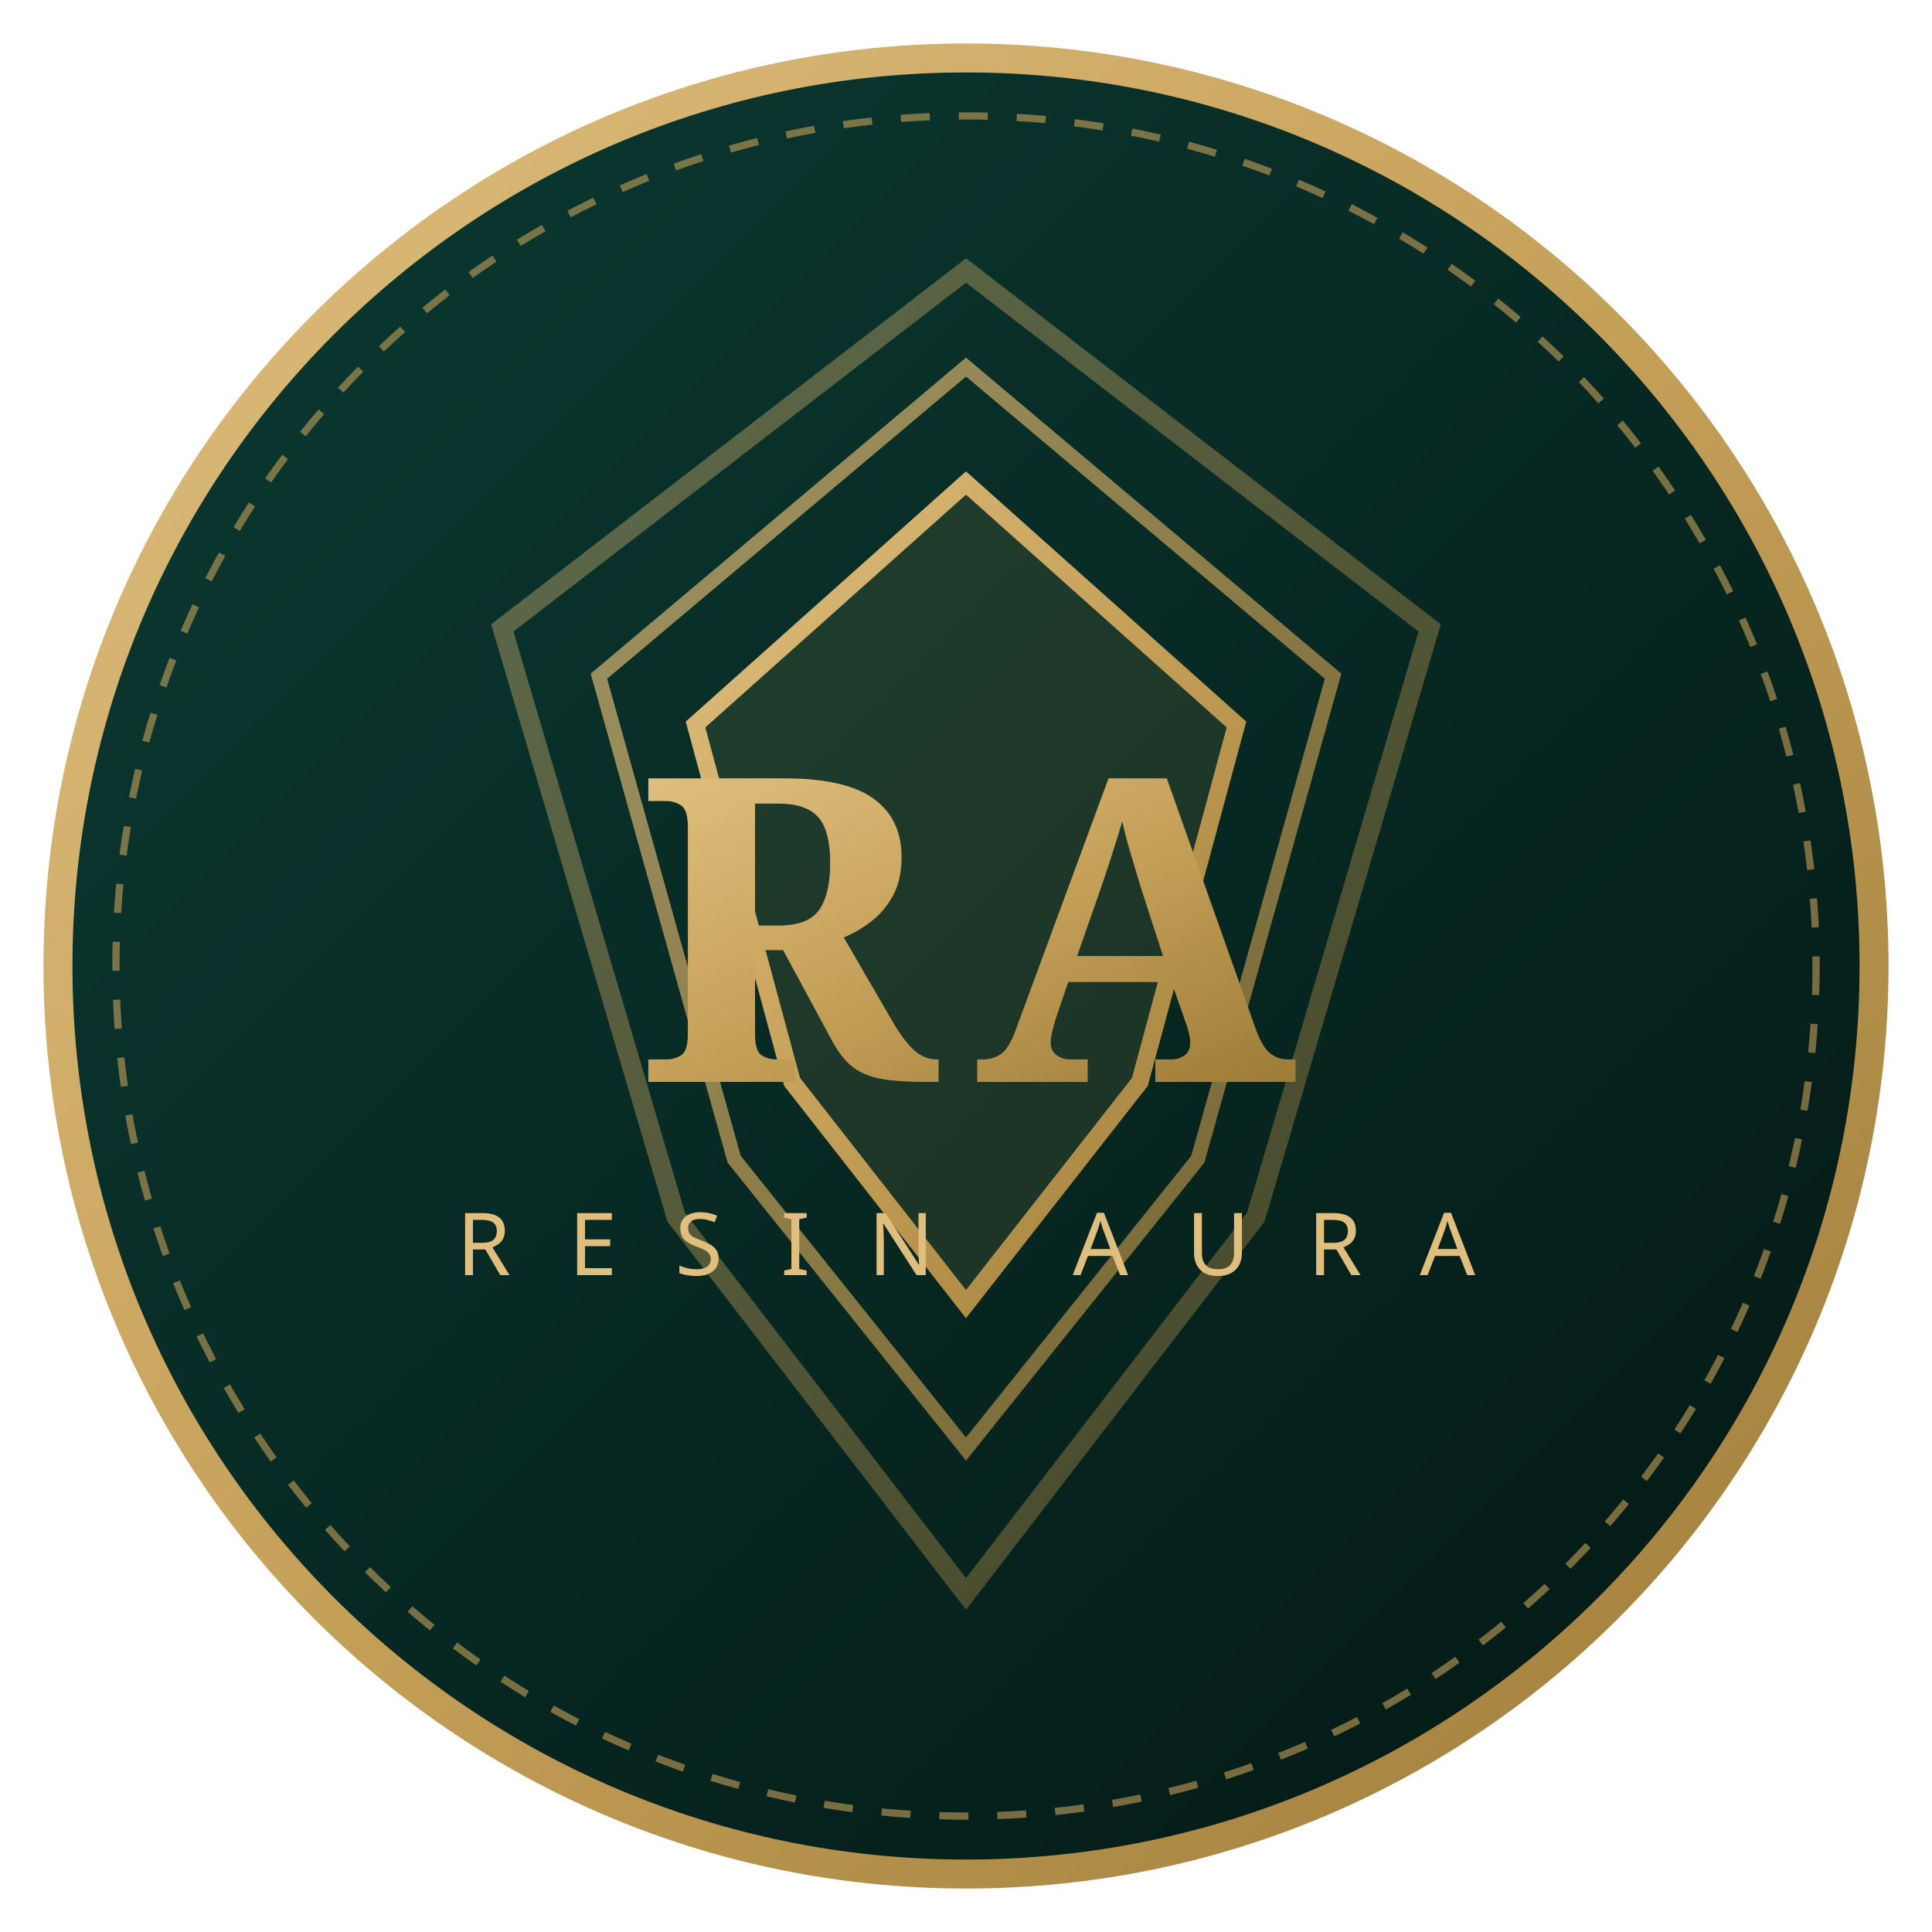
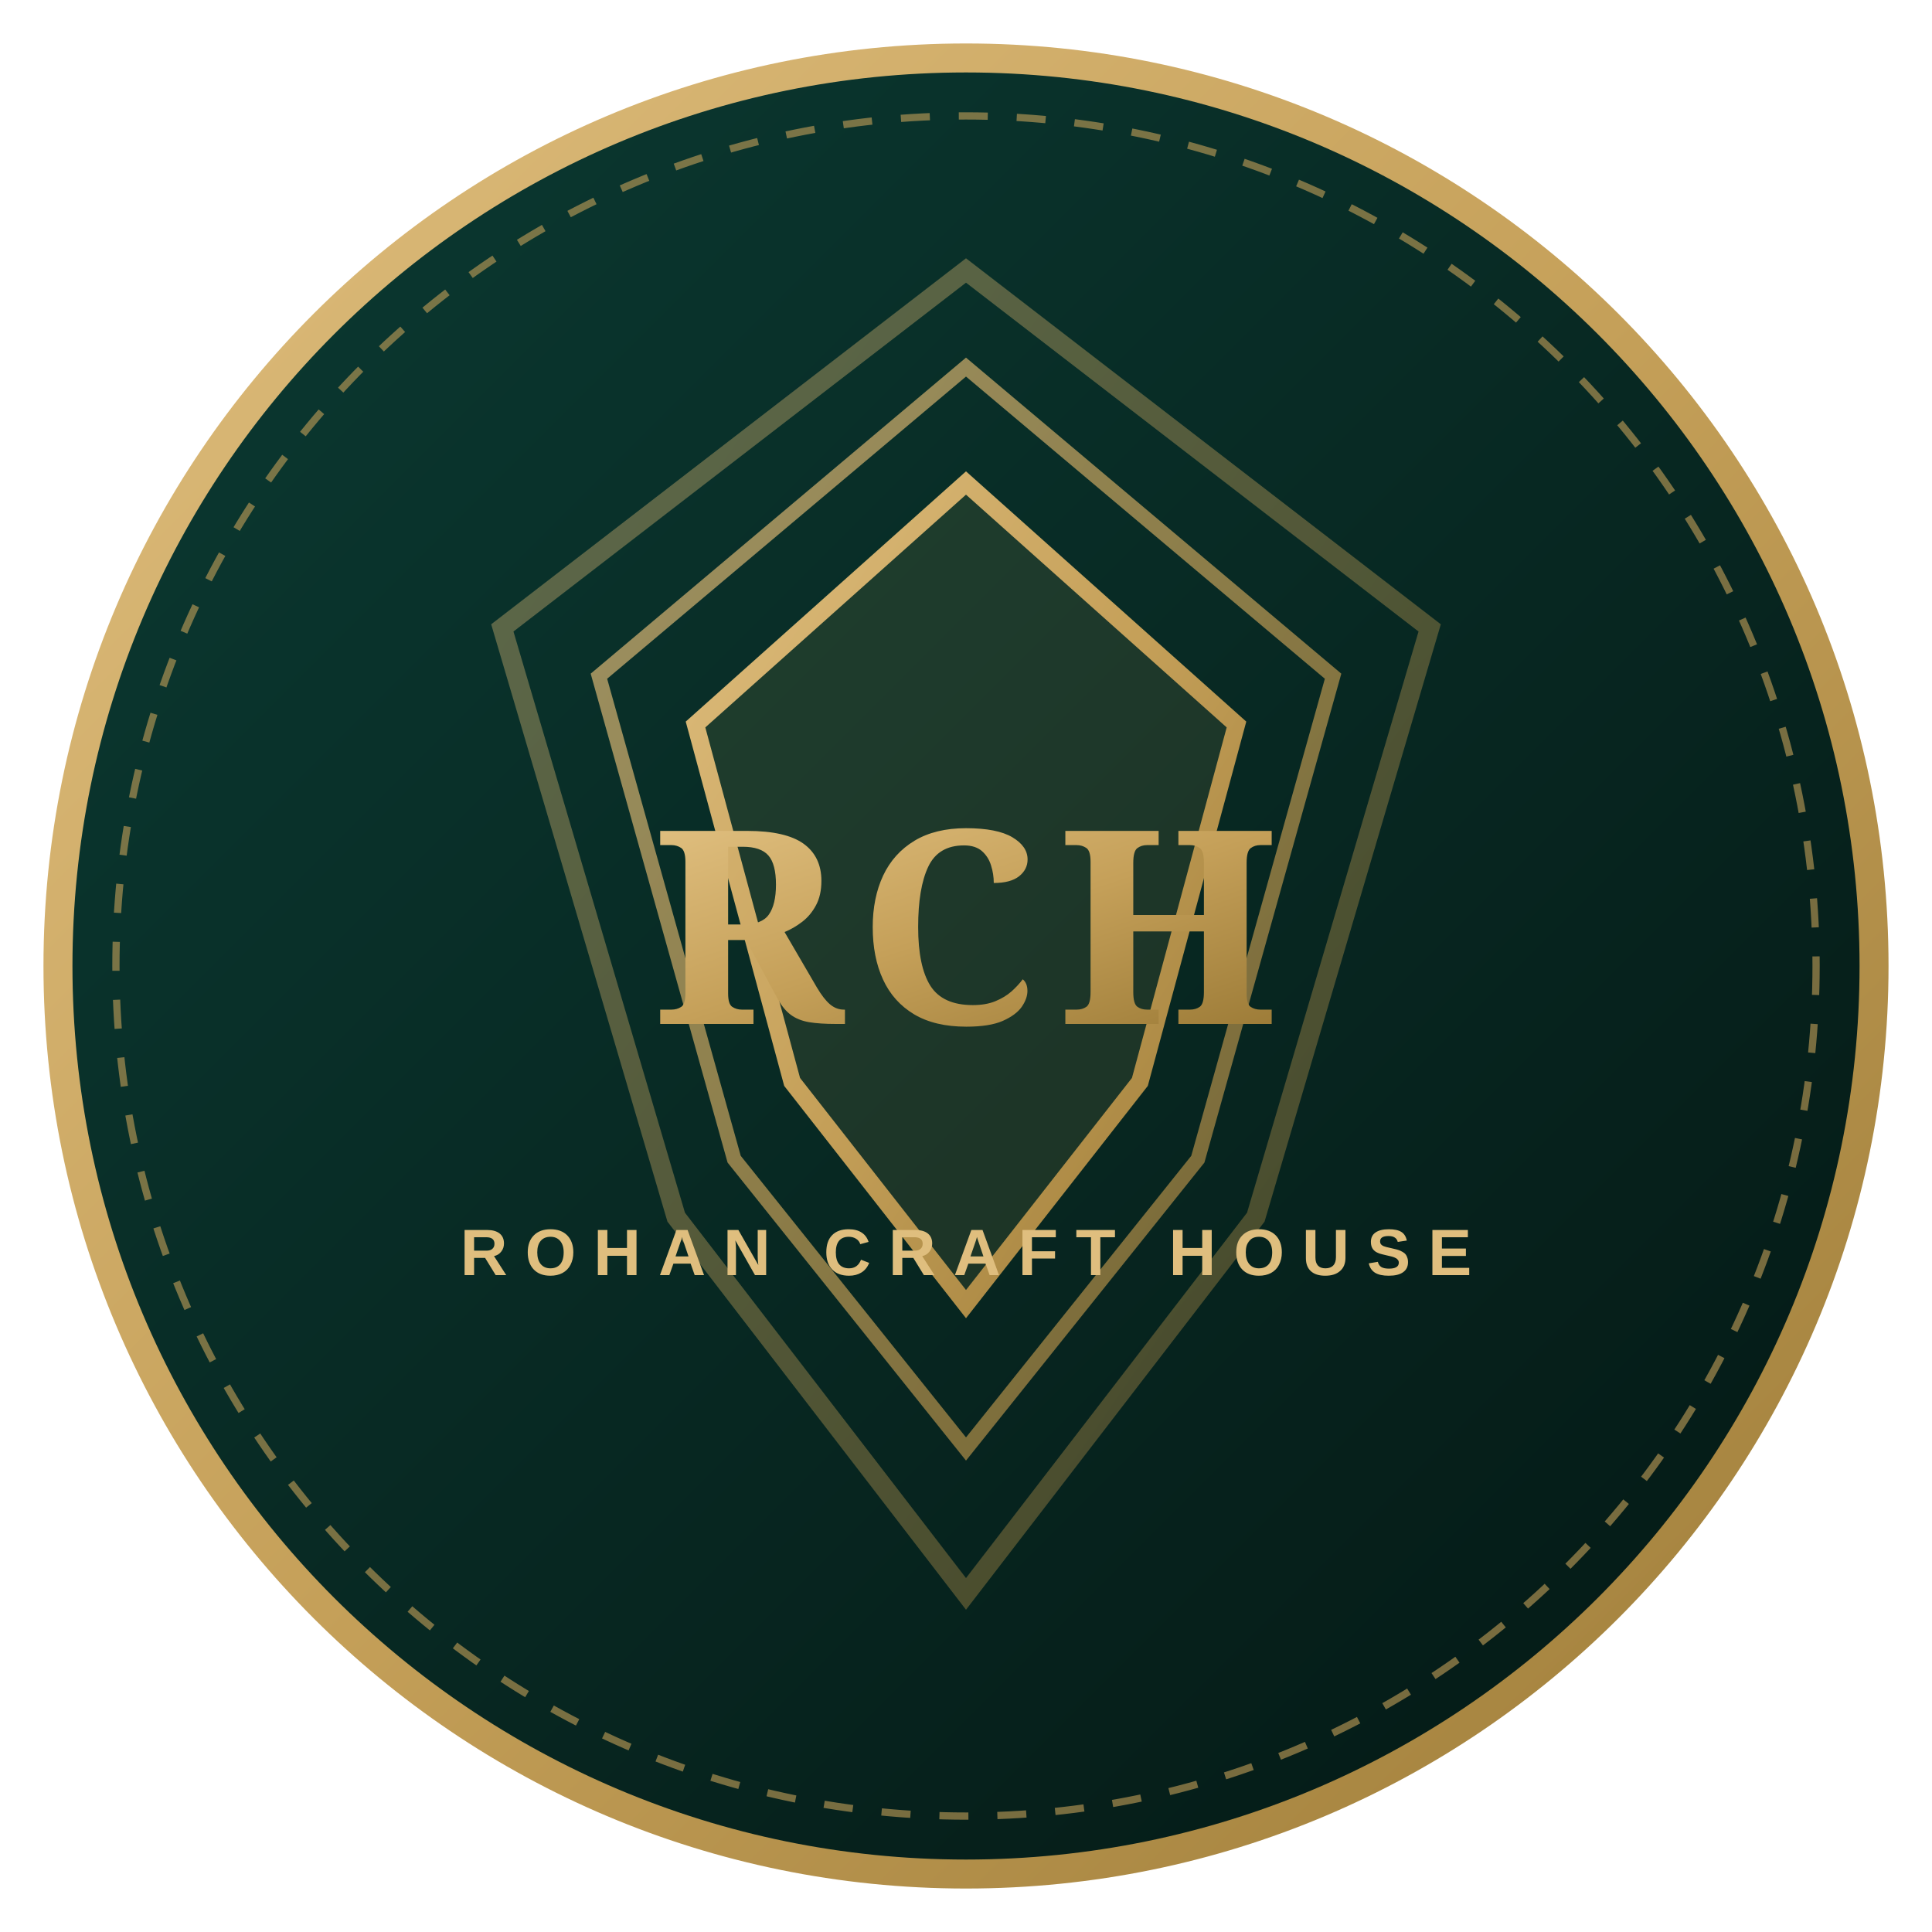
<svg xmlns="http://www.w3.org/2000/svg" viewBox="0 0 200 200" width="200" height="200">
  <defs>
    <linearGradient id="goldGrad" x1="0%" y1="0%" x2="100%" y2="100%">
      <stop offset="0%" stop-color="#dfbe7e" />
      <stop offset="50%" stop-color="#c5a059" />
      <stop offset="100%" stop-color="#9d7c38" />
    </linearGradient>
    <linearGradient id="emeraldGrad" x1="0%" y1="0%" x2="100%" y2="100%">
      <stop offset="0%" stop-color="#0b3b33" />
      <stop offset="100%" stop-color="#041713" />
    </linearGradient>
    <filter id="glow" x="-20%" y="-20%" width="140%" height="140%">
      <feGaussianBlur stdDeviation="3" result="blur" />
      <feComposite in="SourceGraphic" in2="blur" operator="over" />
    </filter>
  </defs>
  <circle cx="100" cy="100" r="94" fill="url(#emeraldGrad)" stroke="url(#goldGrad)" stroke-width="3" />
  <circle cx="100" cy="100" r="88" fill="none" stroke="#c5a059" stroke-width="0.75" stroke-dasharray="3,3" opacity="0.6" />
  <polygon points="100,28 148,65 130,126 100,165 70,126 52,65" fill="none" stroke="url(#goldGrad)" stroke-width="2" opacity="0.4" />
  <polygon points="100,38 138,70 124,120 100,150 76,120 62,70" fill="none" stroke="url(#goldGrad)" stroke-width="1.5" opacity="0.7" />
  <polygon points="100,50 128,75 118,112 100,135 82,112 72,75" fill="rgba(197, 160, 89, 0.12)" stroke="url(#goldGrad)" stroke-width="1.8" />
-   <text x="100" y="112" font-family="'Cinzel', serif" font-size="44" font-weight="700" fill="url(#goldGrad)" text-anchor="middle" letter-spacing="4">RA</text>
-   <text x="100" y="132" font-family="'Plus Jakarta Sans', sans-serif" font-size="9" font-weight="500" fill="#dfbe7e" text-anchor="middle" letter-spacing="6">RESIN AURA</text>
+   <text x="100" y="106" font-family="'Cinzel', Georgia, serif" font-size="28" font-weight="700" fill="url(#goldGrad)" text-anchor="middle" letter-spacing="2">RCH</text>
+   <text x="100" y="132" font-family="'Plus Jakarta Sans', Arial, sans-serif" font-size="6.8" font-weight="600" fill="#dfbe7e" text-anchor="middle" letter-spacing="1.8">ROHAN CRAFT HOUSE</text>
</svg>
